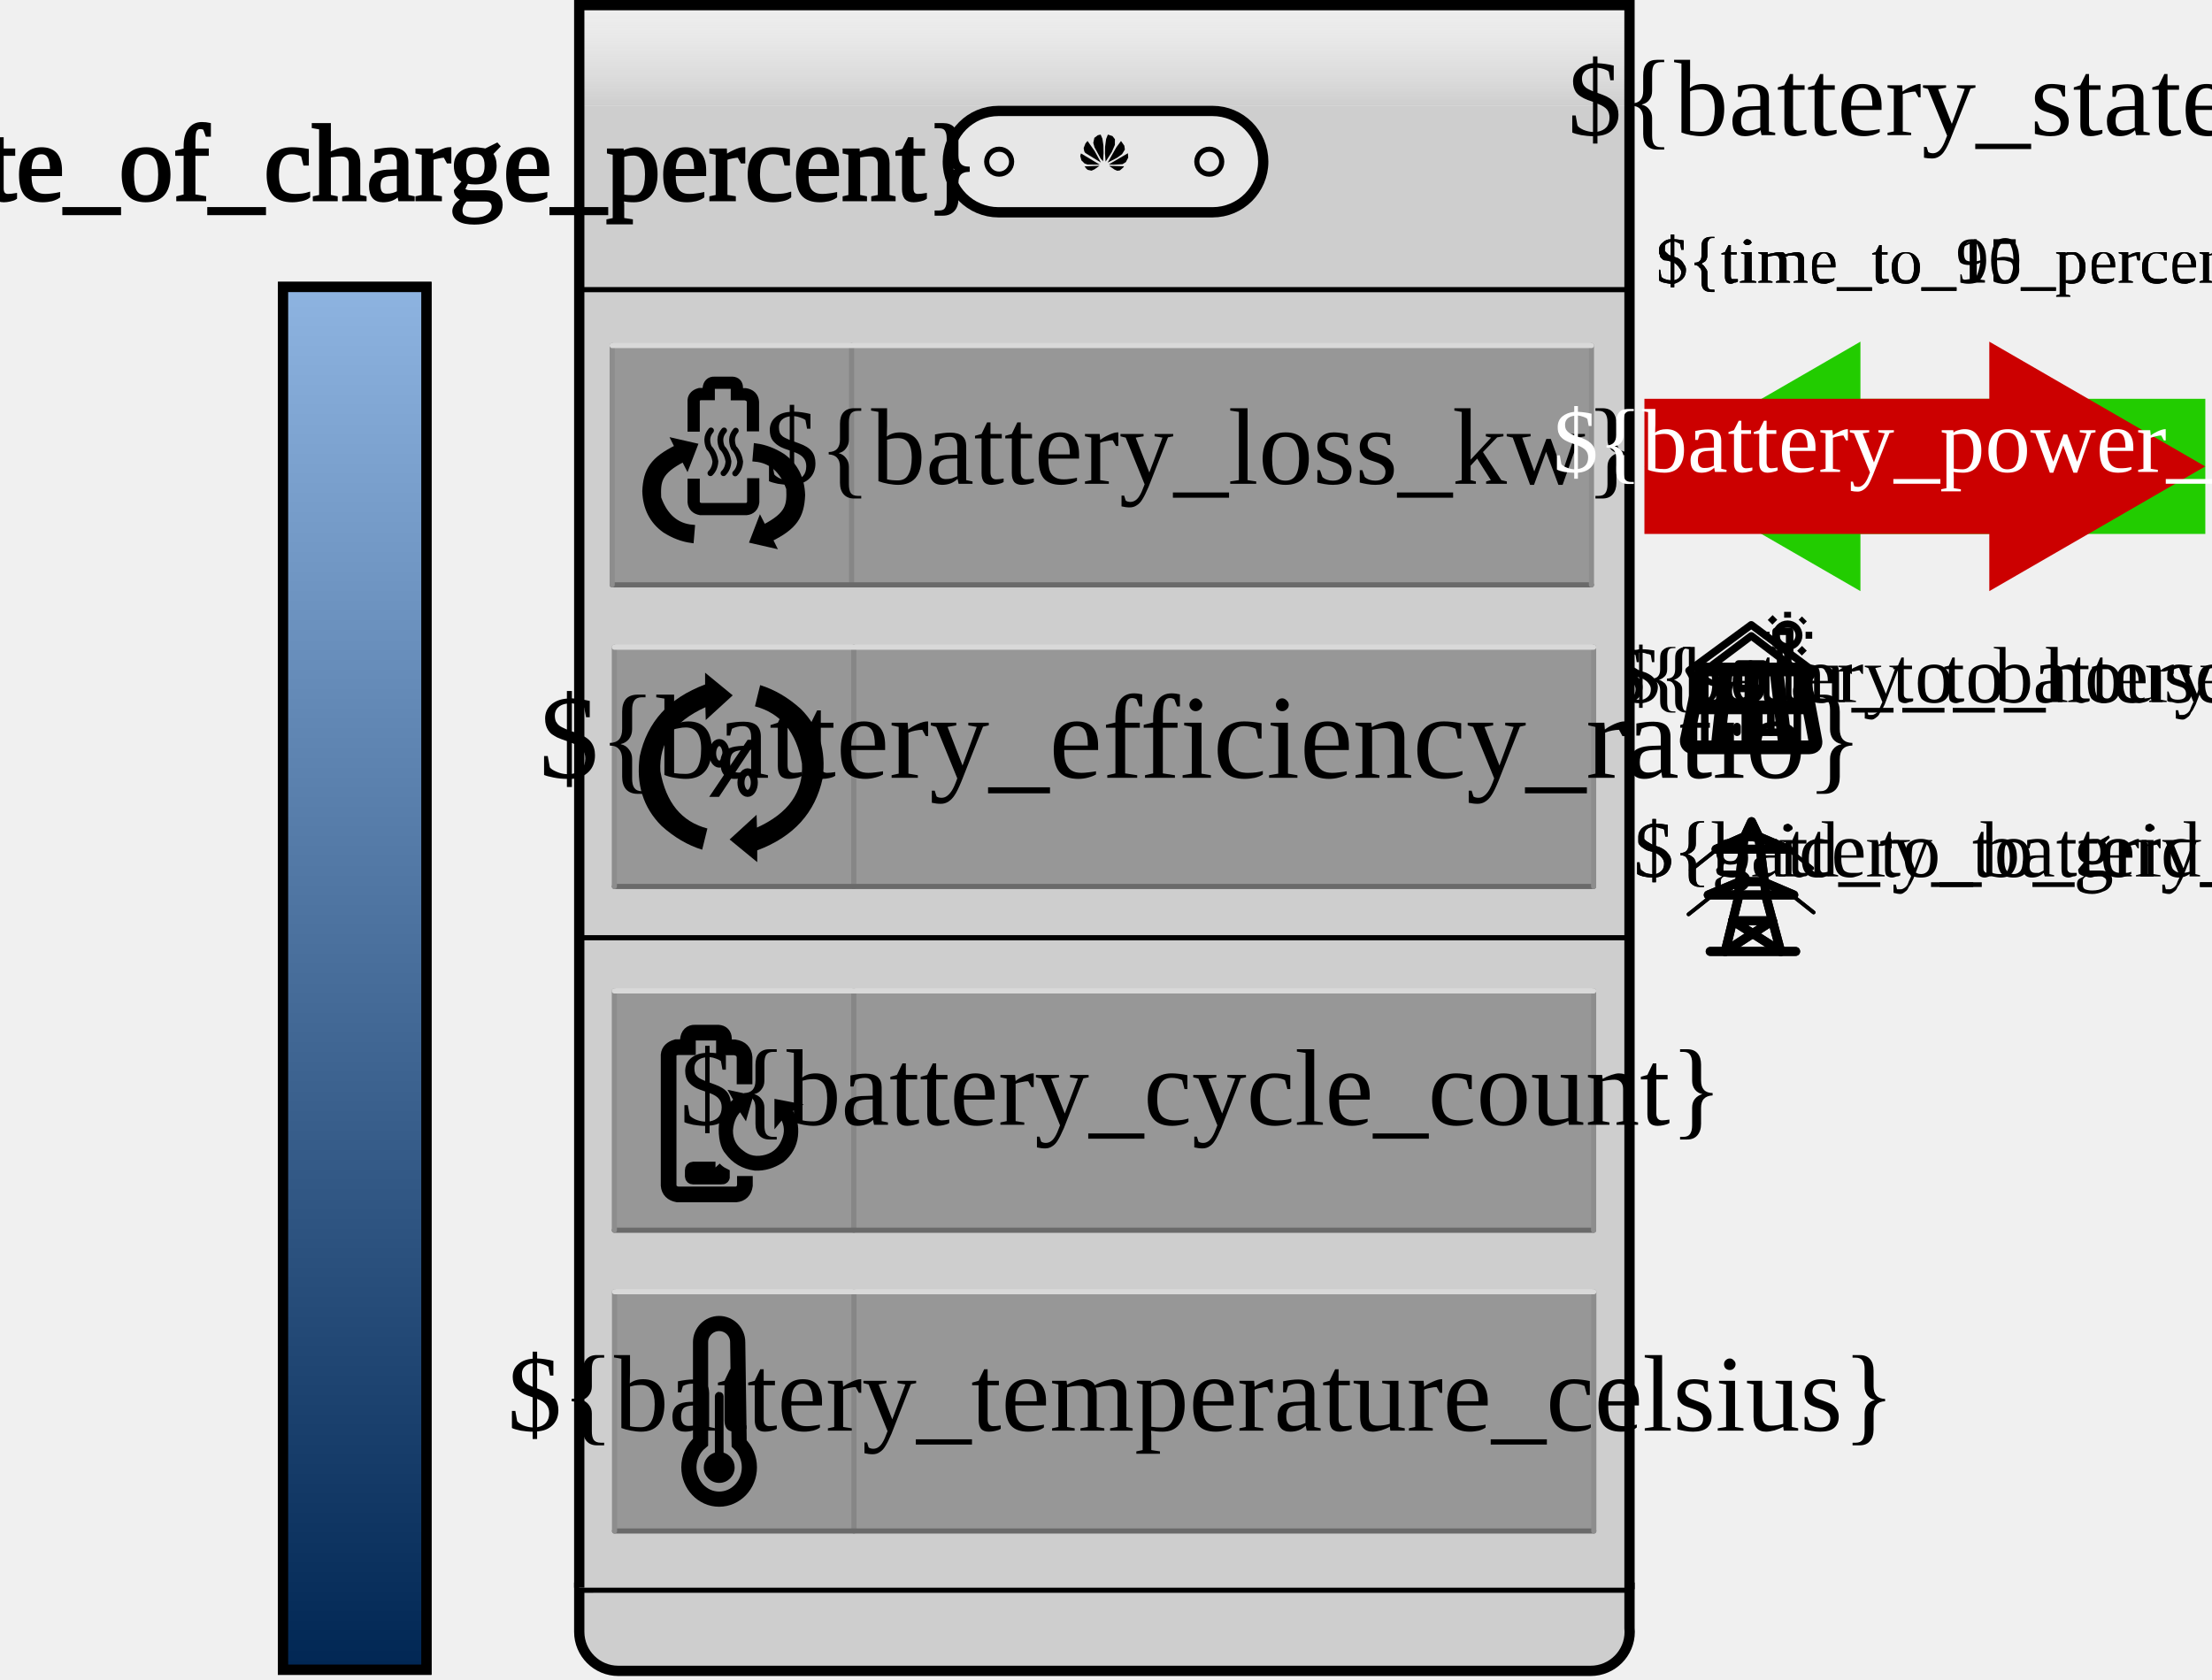
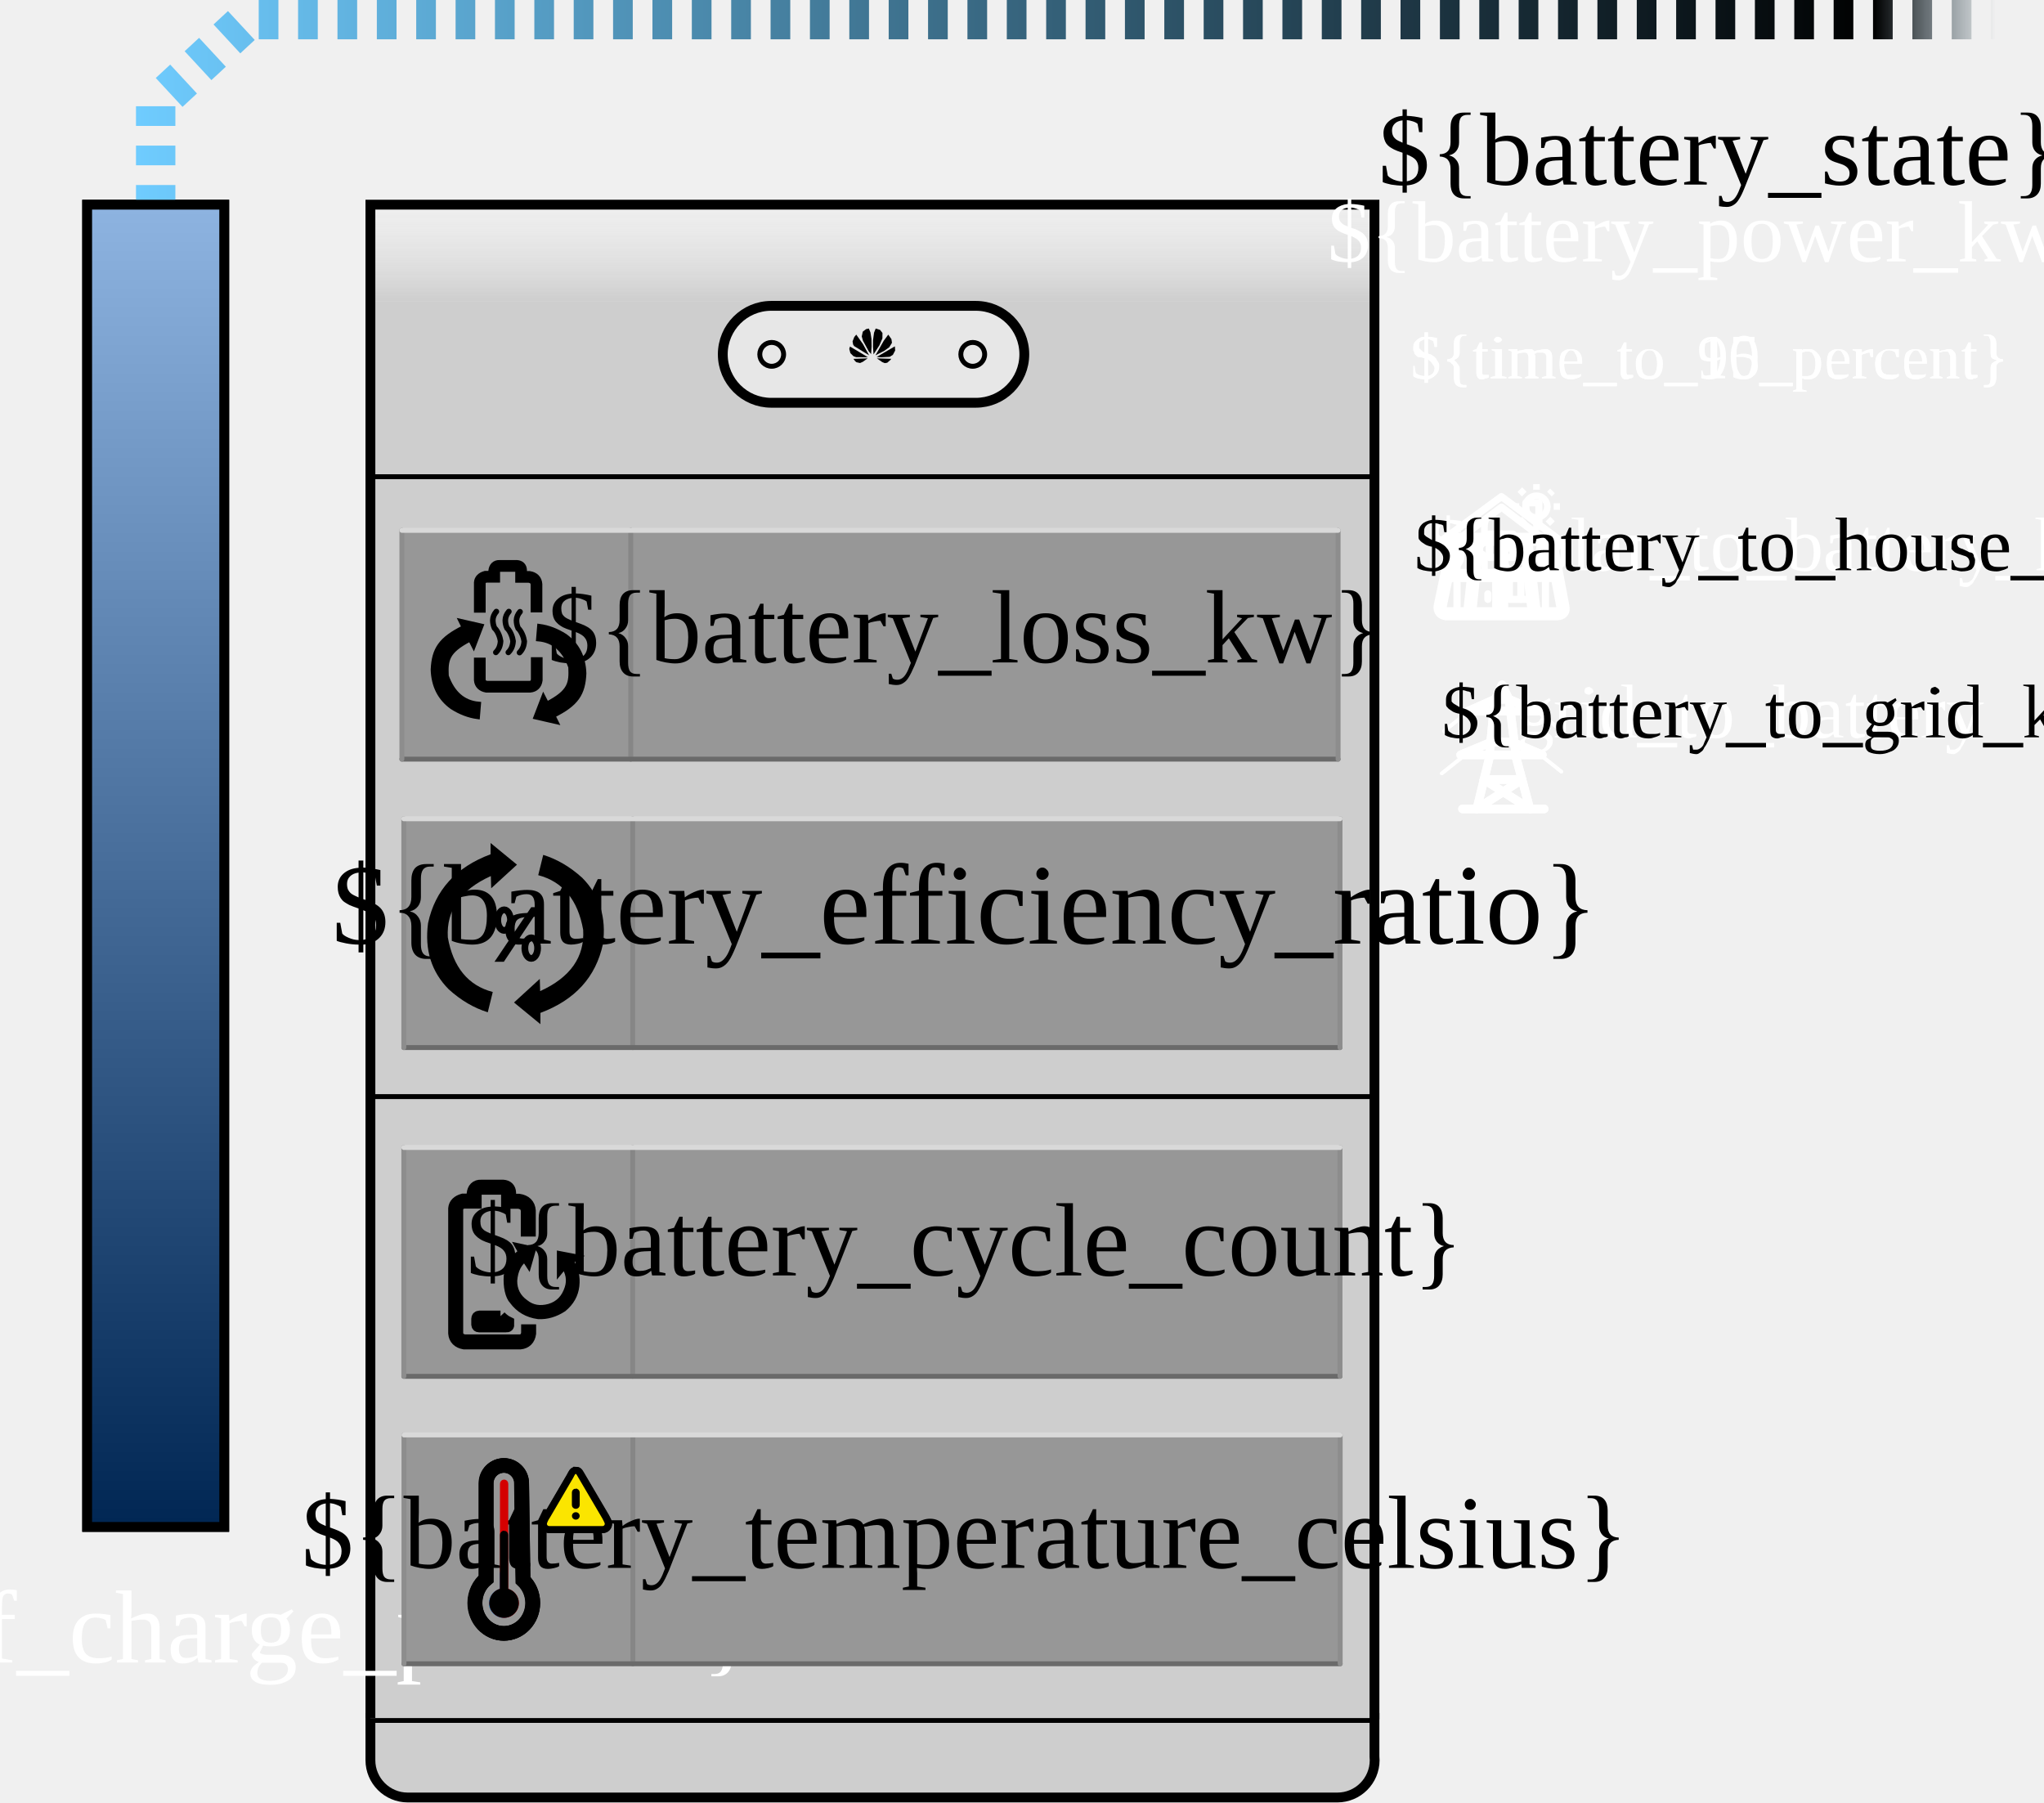
- <svg xmlns="http://www.w3.org/2000/svg" width="81.195" height="61.654" version="1.1" viewBox="0 0 100 100" xml:space="preserve">
+ <svg xmlns="http://www.w3.org/2000/svg" width="78.48" height="69.2" version="1.1" viewBox="0 0 96.656 112.24" xml:space="preserve">
  <defs>
-     <linearGradient id="linearGradient32" x1="94.728" x2="94.728" y1="85.596" y2="84.488" gradientTransform="matrix(6.1178 0 0 6.1178 -442.22 -425.8)" gradientUnits="userSpaceOnUse">
+     <linearGradient id="linearGradient32" x1="94.728" x2="94.728" y1="85.596" y2="84.488" gradientTransform="matrix(6.1178 0 0 6.1178 -436.57 -407.75)" gradientUnits="userSpaceOnUse">
      <stop stop-color="#cecece" offset="0" />
      <stop stop-color="#e7e7e7" stop-opacity="0" offset="1" />
    </linearGradient>
-     <linearGradient id="linearGradient34" x1="85.574" x2="85.574" y1="90.628" y2="107.04" gradientTransform="matrix(6.1178 0 0 6.1178 -436.54 -463.58)" gradientUnits="userSpaceOnUse">
+     <linearGradient id="linearGradient34" x1="85.574" x2="85.574" y1="90.628" y2="107.04" gradientTransform="matrix(6.1178 0 0 6.1178 -430.88 -462.32)" gradientUnits="userSpaceOnUse">
      <stop stop-color="#acd2ff" offset="0" />
      <stop stop-color="#002653" offset="1" />
    </linearGradient>
+     <linearGradient id="linearGradient82" x1="90.336" x2="206.13" y1="103.54" y2="103.54" gradientTransform="translate(5.6553)" gradientUnits="userSpaceOnUse">
+       <stop stop-color="#6fccff" offset="0" />
+       <stop offset=".935" />
+       <stop stop-color="#002234" stop-opacity="0" offset="1" />
+     </linearGradient>
  </defs>
-   <g transform="translate(-86.291 -91.563)">
-     <g id="battery_charging" transform="matrix(4.4677 0 0 4.4677 -279.77 -310.09)" display="block">
-       <text id="time_to_90_percent" x="104.62" y="93.667" fill="#000000" font-size=".882px" stroke-linecap="round" stroke-width=".05" text-align="center" text-anchor="middle" xml:space="preserve">${time_to_90_percent}</text>
-       <path id="battery_charging_arrow" d="m103.18 94.455v0.762h4.596v1.801h-4.596v0.762l-2.877-1.662z" display="inline" fill="#2c0" stop-color="#000000" />
-       <g transform="translate(-1.1508 11.431)" fill="none" stroke="#000">
+   <g transform="translate(-102.84 -97.165)">
+     <g id="battery_charging" transform="matrix(4.4677 0 0 4.4677 -270.19 -301.04)" display="block">
+       <text id="time_to_90_percent" x="103.893" y="94.403" fill="#ffffff" font-size=".882px" stroke-linecap="round" stroke-width=".05" text-align="center" text-anchor="middle" xml:space="preserve">${time_to_90_percent}</text>
+       <g transform="translate(-1.8769 9.2527)" fill="none" stroke="#fff">
        <g stroke-width=".183">
          <path d="m102.28 87.393h1.196c0.047 4e-3 0.078 0.035 0.093 0.093l0.16 0.849c0.013 0.061-0.014 0.093-0.081 0.096h-1.55c-0.059-0.011-0.086-0.045-0.081-0.1l0.182-0.866c6e-3 -0.041 0.034-0.065 0.081-0.072z" />
          <path d="m102.54 87.393-0.115 1.061" />
          <path d="m102.88 87.393-5e-3 1.038" />
          <path d="m103.21 87.393 0.122 1.038" />
          <path d="m102.11 87.898h1.539" />
        </g>
        <g stroke-width=".092">
          <circle cx="103.36" cy="86.938" r=".152" />
          <path d="m103.36 86.625v0.078" />
          <path d="m103.54 86.763 0.044-0.044" />
          <path d="m103.6 86.937h0.088" />
          <path d="m103.52 87.112 0.063 0.063" />
          <path d="m103.36 87.182v0.088" />
          <path d="m103.19 87.112-0.054 0.054" />
          <path d="m103.12 86.937h-0.085" />
          <path d="m103.19 86.763-0.062-0.062" />
        </g>
      </g>
-       <g transform="translate(-2.6925 14.922)" fill="none" stroke="#000" stroke-linecap="round" stroke-linejoin="round">
+       <g transform="translate(-3.4186 12.744)" fill="none" stroke="#fff" stroke-linecap="round" stroke-linejoin="round">
        <g stroke-width=".119">
          <path d="m103.87 87.66h1.139" />
          <path d="m104.81 87.66-0.19-0.708-0.102-0.82-0.097-0.202-0.102 0.22-0.079 0.817-0.17 0.694" />
          <path d="m104.7 87.251-0.631 0.409" />
          <path d="m104.81 87.66-0.641-0.409" />
          <path d="m104.7 87.251h-0.531" />
          <path d="m104.54 86.298h-0.234" />
          <path d="m104.52 86.132h-0.191" />
          <path d="m104.27 86.729-0.426 0.178h1.14l-0.417-0.178z" />
          <path d="m104.3 86.298h-0.352l0.374-0.166" />
          <path d="m104.54 86.298h0.369l-0.389-0.166" />
        </g>
        <g stroke-width=".05">
          <path d="m104.91 86.298 0.318 0.253" />
          <path d="m104.93 86.887 0.318 0.253" />
          <path d="m103.93 86.323-0.318 0.253" />
          <path d="m103.9 86.912-0.318 0.253" />
        </g>
      </g>
-       <text id="solar_to_battery_kw" x="105.103" y="99.257" fill="#000000" font-size="1.058px" stroke-linecap="round" stroke-width=".05" text-align="center" text-anchor="middle" xml:space="preserve">${solar_to_battery_kw}</text>
-       <text id="grid_to_battery_kw" x="105.103" y="101.584" fill="#000000" font-size="1.058px" stroke-linecap="round" stroke-width=".05" text-align="center" text-anchor="middle" xml:space="preserve">${grid_to_battery_kw}</text>
-     </g>
-     <g id="battery_discharging" transform="matrix(4.4677 0 0 4.4677 -327.05 -310.09)" display="block">
-       <text id="time_to_15_percent" x="115.204" y="93.667" fill="#000000" font-size=".882px" stroke-linecap="round" stroke-width=".05" text-align="center" text-anchor="middle" xml:space="preserve">${time_to_15_percent}</text>
-       <g transform="translate(9.9386 10.953)" stroke="#000" stroke-linecap="round" stroke-linejoin="round" stroke-width=".1">
-         <path d="m101.58 88.943h1.57" fill="#2c0" />
+       <text id="solar_to_battery_kw" x="105.103" y="97.079" fill="#ffffff" font-size="1.058px" stroke-linecap="round" stroke-width=".05" text-align="center" text-anchor="middle" xml:space="preserve">${solar_to_battery_kw}</text>
+       <text id="grid_to_battery_kw" x="105.103" y="99.406" fill="#ffffff" font-size="1.058px" stroke-linecap="round" stroke-width=".05" text-align="center" text-anchor="middle" xml:space="preserve">${grid_to_battery_kw}</text>
+     </g>
+     <g id="battery_discharging" transform="matrix(4.4677 0 0 4.4677 -317.47 -301.04)" display="block" stroke-linecap="round">
+       <text id="time_to_15_percent" x="114.476" y="94.403" fill="#ffffff" font-size=".882px" stroke-width=".05" text-align="center" text-anchor="middle" xml:space="preserve">${time_to_15_percent}</text>
+       <g transform="translate(9.9386 8.7752)" stroke="#fff" stroke-linejoin="round" stroke-width=".1">
+         <path d="m100.86 88.943h1.57" fill="#2c0" />
        <g fill="none">
-           <path d="m101.75 88.943v-1.055l-0.144 0.111-0.066-0.114 0.829-0.609 0.831 0.62-0.066 0.103-0.151-0.111v1.055" />
-           <path d="m101.75 87.888 0.62-0.465 0.612 0.465" />
-           <path d="m102.29 88.943v-0.55h-0.347v0.55" />
-           <rect x="102.2" y="87.798" width=".329" height=".326" />
-           <rect x="102.47" y="88.39" width=".326" height=".318" />
-           <path d="m102.18 88.632v0.076" />
-           <path d="m102.63 88.39v0.318" />
-           <path d="m102.36 87.798v0.326" />
-           <path d="m102.7 87.525v-0.163h0.181v0.298" />
-         </g>
-       </g>
-       <g transform="translate(7.8908 14.922)" fill="none" stroke="#000" stroke-linecap="round" stroke-linejoin="round">
+           <path d="m101.02 88.943v-1.055l-0.144 0.111-0.066-0.114 0.829-0.609 0.831 0.62-0.066 0.103-0.151-0.111v1.055" />
+           <path d="m101.02 87.888 0.62-0.465 0.612 0.465" />
+           <path d="m101.56 88.943v-0.55h-0.347v0.55" />
+           <rect x="101.47" y="87.798" width=".329" height=".326" />
+           <rect x="101.75" y="88.39" width=".326" height=".318" />
+           <path d="m101.45 88.632v0.076" />
+           <path d="m101.91 88.39v0.318" />
+           <path d="m101.64 87.798v0.326" />
+           <path d="m101.98 87.525v-0.163h0.181v0.298" />
+         </g>
+       </g>
+       <g transform="translate(7.1647 12.744)" fill="none" stroke="#fff" stroke-linejoin="round">
        <g stroke-width=".119">
          <path d="m103.87 87.66h1.139" />
          <path d="m104.81 87.66-0.19-0.708-0.102-0.82-0.097-0.202-0.102 0.22-0.079 0.817-0.17 0.694" />
          <path d="m104.7 87.251-0.631 0.409" />
          <path d="m104.81 87.66-0.641-0.409" />
          <path d="m104.7 87.251h-0.531" />
          <path d="m104.54 86.298h-0.234" />
          <path d="m104.52 86.132h-0.191" />
          <path d="m104.27 86.729-0.426 0.178h1.14l-0.417-0.178z" />
          <path d="m104.3 86.298h-0.352l0.374-0.166" />
          <path d="m104.54 86.298h0.369l-0.389-0.166" />
        </g>
        <g stroke-width=".05">
          <path d="m104.91 86.298 0.318 0.253" />
          <path d="m104.93 86.887 0.318 0.253" />
          <path d="m103.93 86.323-0.318 0.253" />
          <path d="m103.9 86.912-0.318 0.253" />
        </g>
      </g>
-       <g>
-         <path id="battery_discharging_arrow" d="m115.48 94.455v0.762h-4.596v1.801h4.596v0.762l2.877-1.662z" display="inline" fill="#c00" stop-color="#000000" />
-         <text id="battery_to_house_kw" x="115.687" y="99.257" fill="#000000" font-size="1.058px" stroke-linecap="round" stroke-width=".05" text-align="center" text-anchor="middle" xml:space="preserve">${battery_to_house_kw}</text>
-         <text id="battery_to_grid_kw" x="115.687" y="101.584" fill="#000000" font-size="1.058px" stroke-linecap="round" stroke-width=".05" text-align="center" text-anchor="middle" xml:space="preserve">${battery_to_grid_kw}</text>
-       </g>
+       <text id="battery_to_house_kw" x="115.687" y="97.079" fill="#000000" font-size="1.058px" stroke-width=".05" text-align="center" text-anchor="middle" xml:space="preserve">${battery_to_house_kw}</text>
+       <text id="battery_to_grid_kw" x="115.687" y="99.406" fill="#000000" font-size="1.058px" stroke-width=".05" text-align="center" text-anchor="middle" xml:space="preserve">${battery_to_grid_kw}</text>
    </g>
    <g>
-       <path d="m104.93 186.1v2.63c5.3e-4 1.283 1.041 2.323 2.324 2.324 0.021 3.1e-4 0.042 3.1e-4 0.063 0h57.829c1.283-5.5e-4 2.323-1.041 2.324-2.324-5.5e-4 -0.075-5e-3 -0.15-0.012-0.225l2.5e-4 -2.406z" fill="#cecece" stroke="#000" stroke-width=".612" />
-       <path d="m104.93 97.863h62.528l-1.3e-4 88.238-62.527 6e-5z" fill="#cecece" />
-       <path d="m167.46 97.863 6e-5 -5.994h-62.528v5.994z" fill="url(#linearGradient32)" />
-     </g>
-     <path d="m104.93 186.1 1e-5 -94.231h62.528v94.324" fill="none" stroke="#000" stroke-width=".612" />
-     <path d="m129.89 98.169a3.018 3.018 0 0 0-3.016 3.016 3.018 3.018 0 0 0 3.016 3.019 3.018 3.018 0 0 0 6e-3 0h12.74a3.018 3.018 0 0 0 3.016-3.019 3.018 3.018 0 0 0-3.016-3.016z" fill="#e7e7e7" stroke="#000" stroke-width=".612" />
+       <path d="m110.59 204.14v2.63c5.3e-4 1.283 1.041 2.323 2.324 2.324 0.021 3.1e-4 0.042 3.1e-4 0.063 0h57.829c1.283-5.5e-4 2.323-1.041 2.324-2.324-5.5e-4 -0.075-5e-3 -0.15-0.012-0.225l2.5e-4 -2.406z" fill="#cecece" stroke="#000" stroke-width=".612" />
+       <path d="m110.59 115.91h62.528l-1.3e-4 88.238-62.527 6e-5z" fill="#cecece" />
+       <path d="m173.11 115.91 6e-5 -5.994h-62.528v5.994z" fill="url(#linearGradient32)" />
+     </g>
+     <path d="m110.59 204.14 1e-5 -94.231h62.528v94.324" fill="none" stroke="#000" stroke-width=".612" />
+     <path d="m135.55 116.21a3.018 3.018 0 0 0-3.016 3.016 3.018 3.018 0 0 0 3.016 3.019 3.018 3.018 0 0 0 6e-3 0h12.74a3.018 3.018 0 0 0 3.016-3.019 3.018 3.018 0 0 0-3.016-3.016z" fill="#e7e7e7" stroke="#000" stroke-width=".612" />
    <g fill="none" stroke="#000">
-       <circle cx="142.44" cy="101.19" r=".742" stroke-width=".306" />
-       <circle cx="129.93" cy="101.19" r=".742" stroke-width=".306" />
-       <path d="m167.46 108.81h-62.528" stroke-width=".306" />
-       <path d="m167.46 147.4h-62.528" stroke-width=".306" />
-     </g>
-     <g transform="matrix(.54572 0 0 .54572 75.704 56.847)">
+       <circle cx="148.1" cy="119.23" r=".742" stroke-width=".306" />
+       <circle cx="135.58" cy="119.23" r=".742" stroke-width=".306" />
+       <path d="m173.11 126.85h-62.528" stroke-width=".306" />
+       <path d="m173.11 165.45h-62.528" stroke-width=".306" />
+     </g>
+     <g transform="matrix(.54572 0 0 .54572 81.359 74.891)">
      <path d="m110.31 81.704-1.625 0.06 0.197 0.264 0.148 0.12 0.413 0.091 0.324-0.146z" />
      <path d="m111.36 81.708 0.608 0.422 0.292 0.12 0.283-0.045 0.377-0.332 0.07-0.113z" />
      <path d="m111.33 81.55 2.084-1.215 0.033 0.476-0.261 0.493-0.365 0.226-0.963 0.052z" />
      <path d="m111.2 81.362 1.037-0.536 0.537-0.388 0.307-0.506-0.059-0.419-0.362-0.515-0.519 0.704z" />
      <path d="m110.98 81.25 0.666-1.028 0.345-0.794 6e-3 -0.622-0.273-0.346-0.498-0.16-0.19 0.478-0.116 0.857-5e-3 0.758z" />
      <path d="m110.7 81.217 0.057-0.893-0.018-0.85-0.111-0.727-0.188-0.446-0.312 0.068-0.375 0.287-0.119 0.55 0.137 0.484 0.661 1.212z" />
      <path d="m110.47 81.355-0.69-1.267-0.772-1.091-0.226 0.272-0.197 0.497 0.063 0.359 0.116 0.182z" />
      <path d="m110.34 81.579-2.049-1.224-0.081 0.275 0.128 0.482 0.349 0.345 0.307 0.111z" />
    </g>
-     <g>
-       <rect id="battery_gauge_bg" x="87.294" y="108.65" width="8.536" height="82.335" stroke="#000" stroke-width=".612" />
-       <rect id="battery_gauge" x="87.294" y="108.65" width="8.536" height="82.335" fill="url(#linearGradient34)" stroke="#000" stroke-width=".612" />
-       <text id="state_of_charge_percent" x="92.378" y="103.462" fill="#000000" font-size="6.475px" stroke="#000000" stroke-width=".169" text-align="center" text-anchor="middle" xml:space="preserve">${state_of_charge_percent}</text>
-     </g>
-     <g transform="matrix(6.1178 0 0 6.1178 -506.83 -406.87)">
-       <rect x="100.34" y="94.045" width="9.53" height="2.329" fill="#979797" />
-       <g fill="none" stroke-linecap="round" stroke-width=".05">
-         <path d="m102.67 94.045v2.329" stroke="#868686" />
-         <path d="m100.34 96.374h9.53" stroke="#6a6a6a" />
-         <path d="m100.34 94.045v2.329" stroke="#8d8d8d" />
-         <path d="m109.87 94.045v2.329" stroke="#8d8d8d" />
-         <path d="m100.34 94.045h9.53" stroke="#d9d9d9" />
-       </g>
-     </g>
-     <g id="battery_temperature_low" transform="matrix(.82909 0 0 .82909 -5.6173 31.533)" display="none">
+     <rect id="battery_gauge_bg" x="92.95" y="109.91" width="8.536" height="82.335" stroke="#000" stroke-width=".612" />
+     <path d="m97.217 109.91v-6.213l5.731-5.31h108.84" fill="none" stroke="url(#linearGradient82)" stroke-dasharray="1.226, 1.226" stroke-linejoin="round" stroke-width="2.452" />
+     <rect id="battery_gauge" x="92.95" y="109.91" width="8.536" height="82.335" fill="url(#linearGradient34)" stroke="#000" stroke-width=".612" />
+     <text id="state_of_charge_percent" x="98.033" y="200.686" fill="#ffffff" font-size="6.475px" stroke-width=".169" text-align="center" text-anchor="middle" xml:space="preserve">${state_of_charge_percent}</text>
+     <g transform="matrix(6.1178 0 0 6.1178 -501.18 -388.83)">
+       <rect x="100.34" y="94.045" width="9.53" height="2.329" fill="#979797" />
+       <g fill="none" stroke-linecap="round" stroke-width=".05">
+         <path d="m102.67 94.045v2.329" stroke="#868686" />
+         <path d="m100.34 96.374h9.53" stroke="#6a6a6a" />
+         <path d="m100.34 94.045v2.329" stroke="#8d8d8d" />
+         <path d="m109.87 94.045v2.329" stroke="#8d8d8d" />
+         <path d="m100.34 94.045h9.53" stroke="#d9d9d9" />
+       </g>
+     </g>
+     <g id="battery_temperature_low" transform="matrix(5.0722 0 0 5.0722 -473.9 -257.64)">
      <path d="m116.87 87.942c-0.121 1.6e-5 -0.219 0.098-0.219 0.219v1.174c-0.086 0.071-0.137 0.18-0.137 0.295 0 0.206 0.159 0.374 0.355 0.374 0.196 3.3e-5 0.355-0.167 0.355-0.374 0-0.107-0.044-0.209-0.12-0.28l-0.017-1.189c-1e-5 -0.121-0.098-0.219-0.219-0.219z" fill="none" stroke="#000" stroke-width=".178" />
      <g>
        <path d="m116.87 89.238c-0.019-4.7e-5 -0.034 0.015-0.034 0.034v0.199c-0.076 0.016-0.13 0.083-0.13 0.161-3e-5 0.091 0.073 0.164 0.164 0.164 0.091 2.9e-5 0.164-0.074 0.164-0.164 4e-5 -0.078-0.054-0.145-0.13-0.161v-0.199c3e-5 -0.019-0.015-0.034-0.034-0.034z" fill="#0088d4" stroke="#0088d4" stroke-width=".034" />
        <g stroke="#000">
          <path d="m117.76 88.002c-0.04-1.5e-5 -0.047 0.027-0.071 0.071l-0.281 0.48c-0.024 0.035-0.046 0.079-0.046 0.104-2e-5 0.039 0.032 0.071 0.071 0.071h3.3e-4 0.655c0.04-8.2e-5 0.071-0.032 0.071-0.071 1e-5 -0.025-0.018-0.053-0.033-0.083l-0.295-0.502c-0.023-0.036-0.032-0.071-0.071-0.071z" fill="#fbe500" stroke-width=".087" />
          <ellipse cx="117.76" cy="88.56" rx=".031" ry=".029" stroke-width=".034" />
          <path d="m117.76 88.243a0.031 0.029 0 0 0-0.031 0.029 0.031 0.029 0 0 1 0 1.74e-4v0.156a0.031 0.029 0 0 1 0 1.73e-4 0.031 0.029 0 0 0 0.031 0.029 0.031 0.029 0 0 0 0.031-0.029v-0.156a0.031 0.029 0 0 0-0.031-0.029z" stroke-width=".034" />
        </g>
      </g>
    </g>
-     <g transform="matrix(6.1178 0 0 6.1178 -506.84 -445.25)">
-       <rect x="100.34" y="94.045" width="9.53" height="2.329" fill="#979797" />
-       <g fill="none" stroke-linecap="round" stroke-width=".05">
-         <path d="m102.67 94.045v2.329" stroke="#868686" />
-         <path d="m100.34 96.374h9.53" stroke="#6a6a6a" />
-         <path d="m100.34 94.045v2.329" stroke="#8d8d8d" />
-         <path d="m109.87 94.045v2.329" stroke="#8d8d8d" />
-         <path d="m100.34 94.045h9.53" stroke="#d9d9d9" />
-       </g>
-     </g>
-     <g id="battery_round_trip_efficiency" transform="matrix(5.445 0 0 5.445 -469.62 -326.22)">
+     <g transform="matrix(6.1178 0 0 6.1178 -501.19 -427.2)">
+       <rect x="100.34" y="94.045" width="9.53" height="2.329" fill="#979797" />
+       <g fill="none" stroke-linecap="round" stroke-width=".05">
+         <path d="m102.67 94.045v2.329" stroke="#868686" />
+         <path d="m100.34 96.374h9.53" stroke="#6a6a6a" />
+         <path d="m100.34 94.045v2.329" stroke="#8d8d8d" />
+         <path d="m109.87 94.045v2.329" stroke="#8d8d8d" />
+         <path d="m100.34 94.045h9.53" stroke="#d9d9d9" />
+       </g>
+     </g>
+     <g id="battery_round_trip_efficiency" transform="matrix(5.445 0 0 5.445 -463.97 -308.18)">
      <path d="m106.92 85.788c-0.282-0.074-0.453-0.283-0.514-0.625-0.018-0.31 0.146-0.544 0.492-0.701l4e-3 0.14 0.295-0.27-0.302-0.248v0.129c-0.396 0.148-0.634 0.41-0.715 0.787-0.041 0.305 0.038 0.558 0.237 0.758 0.139 0.126 0.288 0.213 0.446 0.262z" />
      <path d="m107.44 84.452c0.282 0.074 0.453 0.283 0.514 0.625 0.018 0.31-0.146 0.544-0.492 0.701l-4e-3 -0.14-0.295 0.27 0.302 0.248v-0.129c0.396-0.148 0.634-0.41 0.715-0.787 0.041-0.305-0.038-0.558-0.237-0.758-0.139-0.126-0.288-0.213-0.446-0.262z" />
      <ellipse cx="107.36" cy="85.286" rx=".073" ry=".118" fill="none" stroke="#000" stroke-width=".077" />
      <ellipse cx="107.05" cy="84.966" rx=".073" ry=".118" fill="none" stroke="#000" stroke-width=".077" />
      <path d="m107.36 84.818-0.42 0.624h0.107l0.414-0.624z" />
    </g>
-     <g transform="matrix(6.1178 0 0 6.1178 -506.84 -424.78)">
-       <rect x="100.34" y="94.045" width="9.53" height="2.329" fill="#979797" />
-       <g fill="none" stroke-linecap="round" stroke-width=".05">
-         <path d="m102.67 94.045v2.329" stroke="#868686" />
-         <path d="m100.34 96.374h9.53" stroke="#6a6a6a" />
-         <path d="m100.34 94.045v2.329" stroke="#8d8d8d" />
-         <path d="m109.87 94.045v2.329" stroke="#8d8d8d" />
-         <path d="m100.34 94.045h9.53" stroke="#d9d9d9" />
-       </g>
-     </g>
-     <g id="battery_cycles" transform="matrix(5.2442 0 0 5.2442 -424.07 -313.85)" stroke="#000">
+     <g transform="matrix(6.1178 0 0 6.1178 -501.19 -406.73)">
+       <rect x="100.34" y="94.045" width="9.53" height="2.329" fill="#979797" />
+       <g fill="none" stroke-linecap="round" stroke-width=".05">
+         <path d="m102.67 94.045v2.329" stroke="#868686" />
+         <path d="m100.34 96.374h9.53" stroke="#6a6a6a" />
+         <path d="m100.34 94.045v2.329" stroke="#8d8d8d" />
+         <path d="m109.87 94.045v2.329" stroke="#8d8d8d" />
+         <path d="m100.34 94.045h9.53" stroke="#d9d9d9" />
+       </g>
+     </g>
+     <g id="battery_cycles" transform="matrix(5.2442 0 0 5.2442 -418.42 -295.81)" stroke="#000">
      <path d="m102.66 89.757 0.124 0.027-0.037 0.129-0.035-0.054c-0.087 0.057-0.136 0.151-0.146 0.282-9.7e-4 0.116 0.046 0.208 0.14 0.275 0.084 0.067 0.183 0.084 0.299 0.052 0.113-0.034 0.189-0.112 0.228-0.233 0.033-0.099 0.015-0.198-0.054-0.297l-0.037 0.045v-0.136l0.136 0.026-0.049 0.03c0.067 0.104 0.087 0.191 0.075 0.301-0.012 0.1-0.059 0.186-0.146 0.258-0.094 0.061-0.19 0.089-0.288 0.084-0.125-0.017-0.223-0.074-0.295-0.172-0.046-0.047-0.073-0.161-0.064-0.289 0.013-0.087 0.041-0.13 0.077-0.182 0.021-0.034 0.055-0.065 0.101-0.095z" stroke-width=".105" />
      <path d="m102.75 89.618v-0.307c-5e-3 -0.064-0.043-0.101-0.112-0.112h-0.122v-0.102c-2e-3 -0.04-0.023-0.062-0.065-0.065h-0.264c-0.047-0.002-0.074 0.025-0.08 0.08v0.085h-0.131c-0.054 0.016-0.084 0.045-0.088 0.088v1.482c5e-3 0.056 0.039 0.09 0.102 0.102h0.662c0.059-0.006 0.093-0.04 0.102-0.102v-0.107" fill="none" stroke-width=".178" />
      <path d="m102.42 90.564h-0.25c-0.02 0.002-0.03 0.012-0.03 0.03v0.069c2e-3 0.017 0.01 0.025 0.025 0.025h0.321c0.023 0.002 0.033-0.007 0.029-0.029v-0.023c-0.035-0.017-0.067-0.041-0.096-0.072z" fill="none" stroke-width=".134" />
    </g>
-     <g transform="matrix(6.1178 0 0 6.1178 -506.97 -463.21)">
-       <rect x="100.34" y="94.045" width="9.53" height="2.329" fill="#979797" />
-       <g fill="none" stroke-linecap="round" stroke-width=".05">
-         <path d="m102.67 94.045v2.329" stroke="#868686" />
-         <path d="m100.34 96.374h9.53" stroke="#6a6a6a" />
-         <path d="m100.34 94.045v2.329" stroke="#8d8d8d" />
-         <path d="m109.87 94.045v2.329" stroke="#8d8d8d" />
-         <path d="m100.34 94.045h9.53" stroke="#d9d9d9" />
-       </g>
-     </g>
-     <g id="battery_loss_power" transform="matrix(4.0947 0 0 4.0947 -306.81 -228.36)" stroke="#000">
+     <g transform="matrix(6.1178 0 0 6.1178 -501.31 -445.16)">
+       <rect x="100.34" y="94.045" width="9.53" height="2.329" fill="#979797" />
+       <g fill="none" stroke-linecap="round" stroke-width=".05">
+         <path d="m102.67 94.045v2.329" stroke="#868686" />
+         <path d="m100.34 96.374h9.53" stroke="#6a6a6a" />
+         <path d="m100.34 94.045v2.329" stroke="#8d8d8d" />
+         <path d="m109.87 94.045v2.329" stroke="#8d8d8d" />
+         <path d="m100.34 94.045h9.53" stroke="#d9d9d9" />
+       </g>
+     </g>
+     <g id="battery_loss_power" transform="matrix(4.0947 0 0 4.0947 -301.15 -210.31)" stroke="#000">
      <g>
        <path d="m103.08 84.404v-0.428c-5e-3 -0.064-0.043-0.101-0.112-0.112h-0.122v-0.102c-2e-3 -0.04-0.023-0.062-0.065-0.065h-0.264c-0.047-0.002-0.074 0.025-0.08 0.08v0.085h-0.131c-0.054 0.016-0.084 0.045-0.088 0.088v0.458m0 0.684v0.34c5e-3 0.056 0.039 0.09 0.102 0.102h0.662c0.059-0.006 0.093-0.04 0.102-0.102v-0.347" fill="none" stroke-width=".178" />
        <path d="m102.2 85.798c-0.233-0.021-0.396-0.163-0.49-0.427-0.01-0.243 0-0.375 0.363-0.562l0.051 0.1 0.115-0.299-0.306-0.07 0.046 0.093c-0.357 0.176-0.458 0.332-0.472 0.641 8e-3 0.247 0.105 0.437 0.289 0.569 0.127 0.081 0.256 0.13 0.388 0.148z" stroke-width=".072" />
        <path d="m103.11 84.808c0.233 0.021 0.396 0.163 0.49 0.427 0.01 0.243 0 0.375-0.363 0.562l-0.051-0.1-0.115 0.299 0.306 0.07-0.046-0.093c0.357-0.176 0.458-0.332 0.472-0.641-8e-3 -0.247-0.105-0.437-0.289-0.569-0.127-0.081-0.256-0.13-0.388-0.148z" stroke-width=".072" />
      </g>
      <g fill="none" stroke-linecap="round" stroke-width=".085">
        <path d="m102.83 84.394c-0.034 0.039-0.052 0.083-0.054 0.129-1e-5 0.043 8e-3 0.083 0.025 0.121 0.053 0.049 0.085 0.14 0.093 0.199-4e-3 0.072-0.028 0.129-0.072 0.172" />
        <path d="m102.66 84.391c-0.034 0.039-0.052 0.083-0.054 0.129-1e-5 0.043 8e-3 0.083 0.025 0.121 0.053 0.049 0.085 0.14 0.093 0.199-4e-3 0.072-0.028 0.129-0.072 0.172" />
        <path d="m102.47 84.391c-0.034 0.039-0.052 0.083-0.054 0.129-1e-5 0.043 8e-3 0.083 0.025 0.121 0.053 0.049 0.085 0.14 0.093 0.199-4e-3 0.072-0.028 0.129-0.072 0.172" />
      </g>
    </g>
    <g fill="#000000" stroke-linecap="round" stroke-width=".307" text-anchor="middle">
-       <text id="battery_temperature_celsius" x="141.948" y="176.752" font-size="6.488px" text-align="center" xml:space="preserve">${battery_temperature_celsius}</text>
-       <text id="battery_efficiency_ratio" x="141.948" y="137.877" font-size="7.137px" text-align="center" xml:space="preserve">${battery_efficiency_ratio}</text>
-       <text id="battery_loss_kw" x="141.948" y="120.371" font-size="6.488px" text-align="center" xml:space="preserve">${battery_loss_kw}</text>
-       <text id="battery_cycle_count" x="141.948" y="158.541" font-size="6.488px" text-align="center" xml:space="preserve">${battery_cycle_count}</text>
-       <text id="battery_state" x="185.036" y="97.425" font-size="6.475px" text-align="center" xml:space="preserve" text-anchor="middle" dominant-baseline="central">${battery_state}</text>
-     </g>
-     <text id="battery_power_kw" x="187.122" y="119.664" fill="#ffffff" font-size="5.407px" stroke-linecap="round" stroke-width=".307" text-align="center" text-anchor="middle" xml:space="preserve">${battery_power_kw}</text>
-     <g id="battery_temperature_high" transform="matrix(.82909 0 0 .82909 6.5755 28.024)" display="none">
+       <text id="battery_temperature_celsius" x="147.603" y="194.797" font-size="6.488px" text-align="center" xml:space="preserve">${battery_temperature_celsius}</text>
+       <text id="battery_efficiency_ratio" x="147.603" y="155.922" font-size="7.137px" text-align="center" xml:space="preserve">${battery_efficiency_ratio}</text>
+       <text id="battery_loss_kw" x="147.603" y="138.416" font-size="6.488px" text-align="center" xml:space="preserve">${battery_loss_kw}</text>
+       <text id="battery_cycle_count" x="147.603" y="176.585" font-size="6.488px" text-align="center" xml:space="preserve">${battery_cycle_count}</text>
+       <text id="battery_state" x="194.616" y="106.475" font-size="6.475px" text-align="center" xml:space="preserve" text-anchor="middle" dominant-baseline="central">${battery_state}</text>
+     </g>
+     <text id="battery_power_kw" x="194.407" y="113.448" fill="#ffffff" font-size="5.407px" stroke-linecap="round" stroke-width=".307" text-align="center" text-anchor="middle" xml:space="preserve">${battery_power_kw}</text>
+     <g id="battery_temperature_high" transform="matrix(5.0722 0 0 5.0722 -399.31 -279.11)">
      <g stroke="#000">
        <path d="m103.05 92.236c-0.04-1.5e-5 -0.047 0.027-0.071 0.071l-0.281 0.48c-0.024 0.035-0.046 0.079-0.046 0.104-2e-5 0.039 0.032 0.071 0.071 0.071h3.3e-4 0.655c0.04-8.2e-5 0.071-0.032 0.071-0.071 1e-5 -0.025-0.018-0.053-0.033-0.083l-0.295-0.502c-0.023-0.036-0.032-0.071-0.071-0.071z" fill="#fbe500" stroke-width=".087" />
        <ellipse cx="103.05" cy="92.794" rx=".031" ry=".029" stroke-width=".034" />
        <path d="m103.05 92.476a0.031 0.029 0 0 0-0.031 0.029 0.031 0.029 0 0 1 0 1.74e-4v0.156a0.031 0.029 0 0 1 0 1.73e-4 0.031 0.029 0 0 0 0.031 0.029 0.031 0.029 0 0 0 0.031-0.029v-0.156a0.031 0.029 0 0 0-0.031-0.029z" stroke-width=".034" />
      </g>
      <path d="m102.17 92.175c-0.121 1.6e-5 -0.219 0.098-0.219 0.219v1.174c-0.086 0.071-0.137 0.18-0.137 0.295 0 0.206 0.159 0.374 0.355 0.374 0.196 3.3e-5 0.355-0.167 0.355-0.374 0-0.107-0.044-0.209-0.12-0.28l-0.017-1.189c-1e-5 -0.121-0.098-0.219-0.219-0.219z" fill="none" stroke="#000" stroke-width=".178" />
      <path d="m102.17 92.365c-0.019-4.7e-5 -0.034 0.015-0.034 0.034v1.304c-0.076 0.016-0.13 0.083-0.13 0.161-3e-5 0.091 0.073 0.164 0.164 0.164 0.091 2.9e-5 0.164-0.074 0.164-0.164 4e-5 -0.078-0.054-0.145-0.13-0.161v-1.304c3e-5 -0.019-0.015-0.034-0.034-0.034z" fill="#d40000" stroke="#d40000" stroke-width=".034" />
    </g>
-     <g id="battery_temperature_nominal" transform="matrix(5.0722 0 0 5.0722 -429.31 -276.86)" stroke="#000">
+     <g id="battery_temperature_nominal" transform="matrix(5.0722 0 0 5.0722 -423.66 -258.82)" stroke="#000">
      <path d="m106.97 88.173c-0.121 1.6e-5 -0.219 0.098-0.219 0.219v1.174c-0.086 0.071-0.137 0.18-0.137 0.295 0 0.206 0.159 0.374 0.355 0.374 0.196 3.3e-5 0.355-0.167 0.355-0.374 0-0.107-0.044-0.209-0.12-0.28l-0.017-1.189c-1e-5 -0.121-0.098-0.219-0.219-0.219z" fill="none" stroke-width=".178" />
      <path d="m106.97 88.993a0.034 0.034 0 0 0-0.034 0.034 0.034 0.034 0 0 1 0 1.75e-4v0.675a0.164 0.164 0 0 0-0.13 0.161 0.164 0.164 0 0 0 0.164 0.164 0.164 0.164 0 0 0 0.164-0.164 0.164 0.164 0 0 0-0.13-0.161v-0.675a0.034 0.034 0 0 0 0-3.38e-4 0.034 0.034 0 0 0-0.034-0.034z" stroke-width=".034" />
    </g>
  </g>
</svg>
